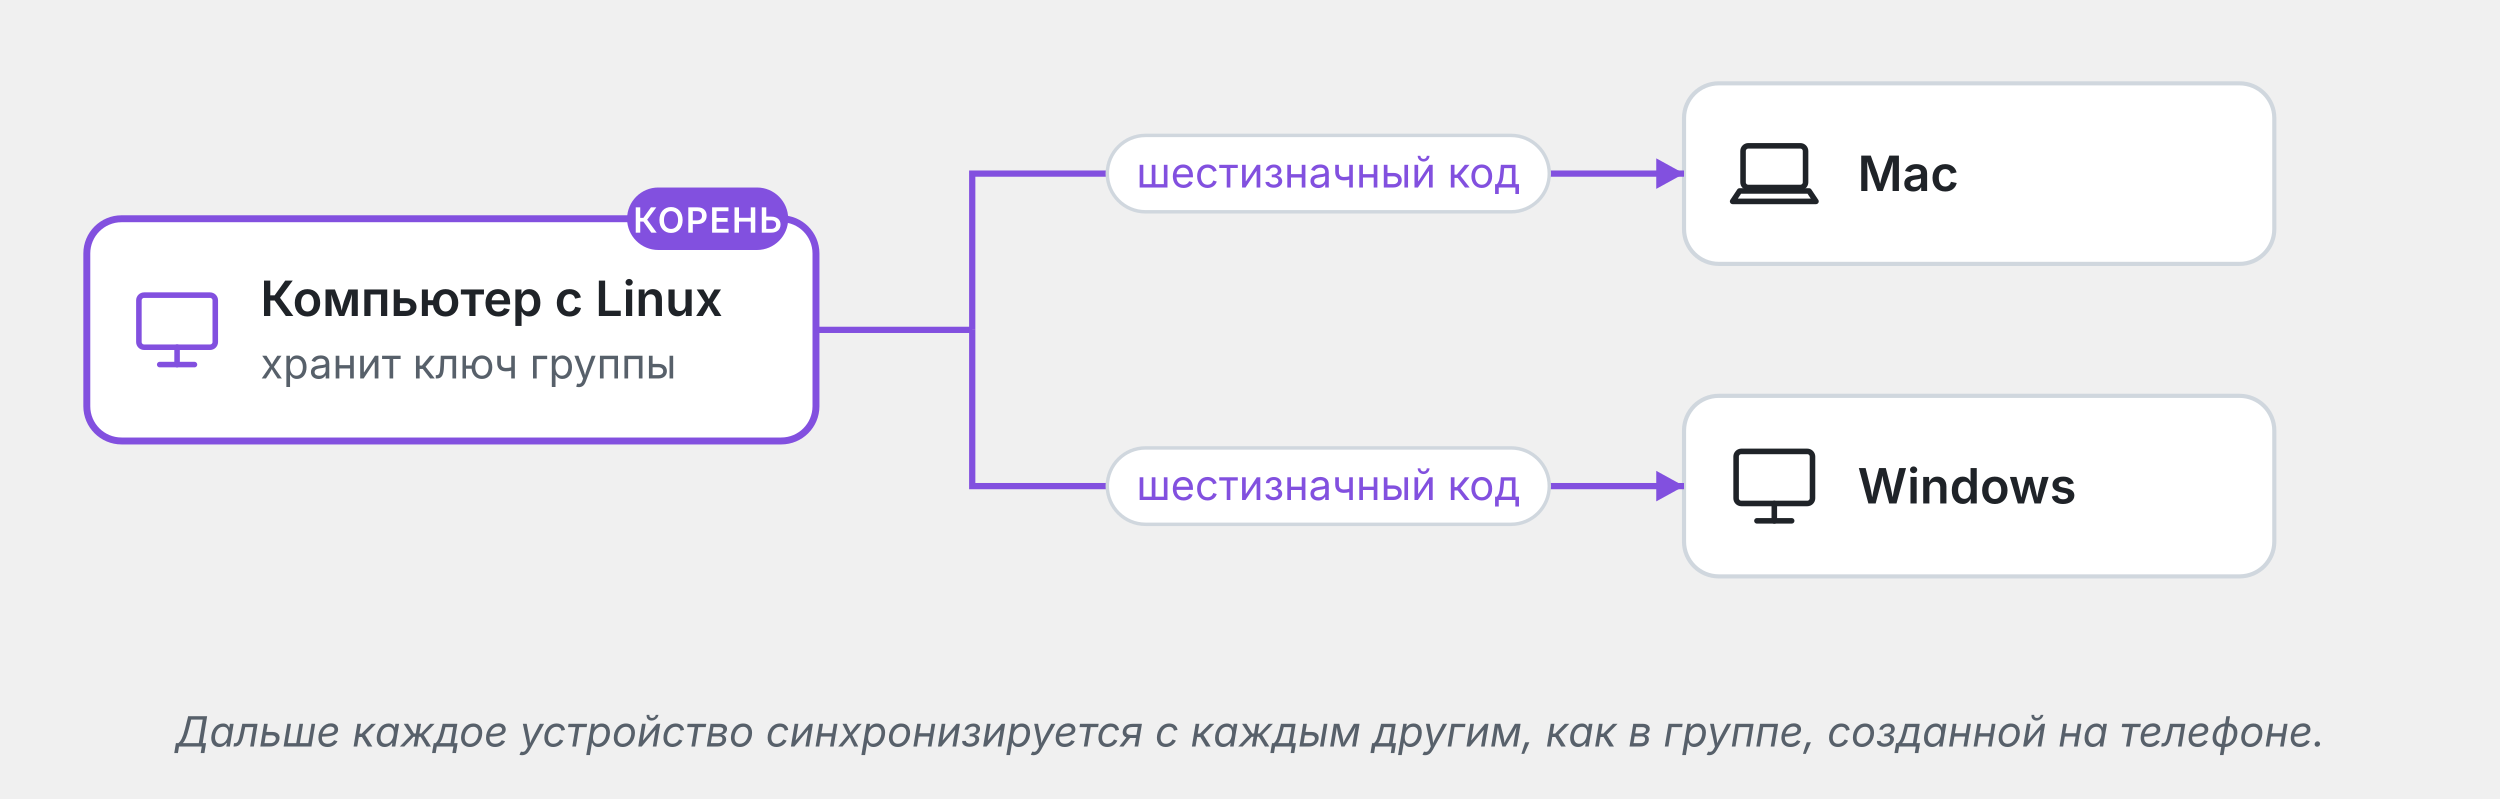
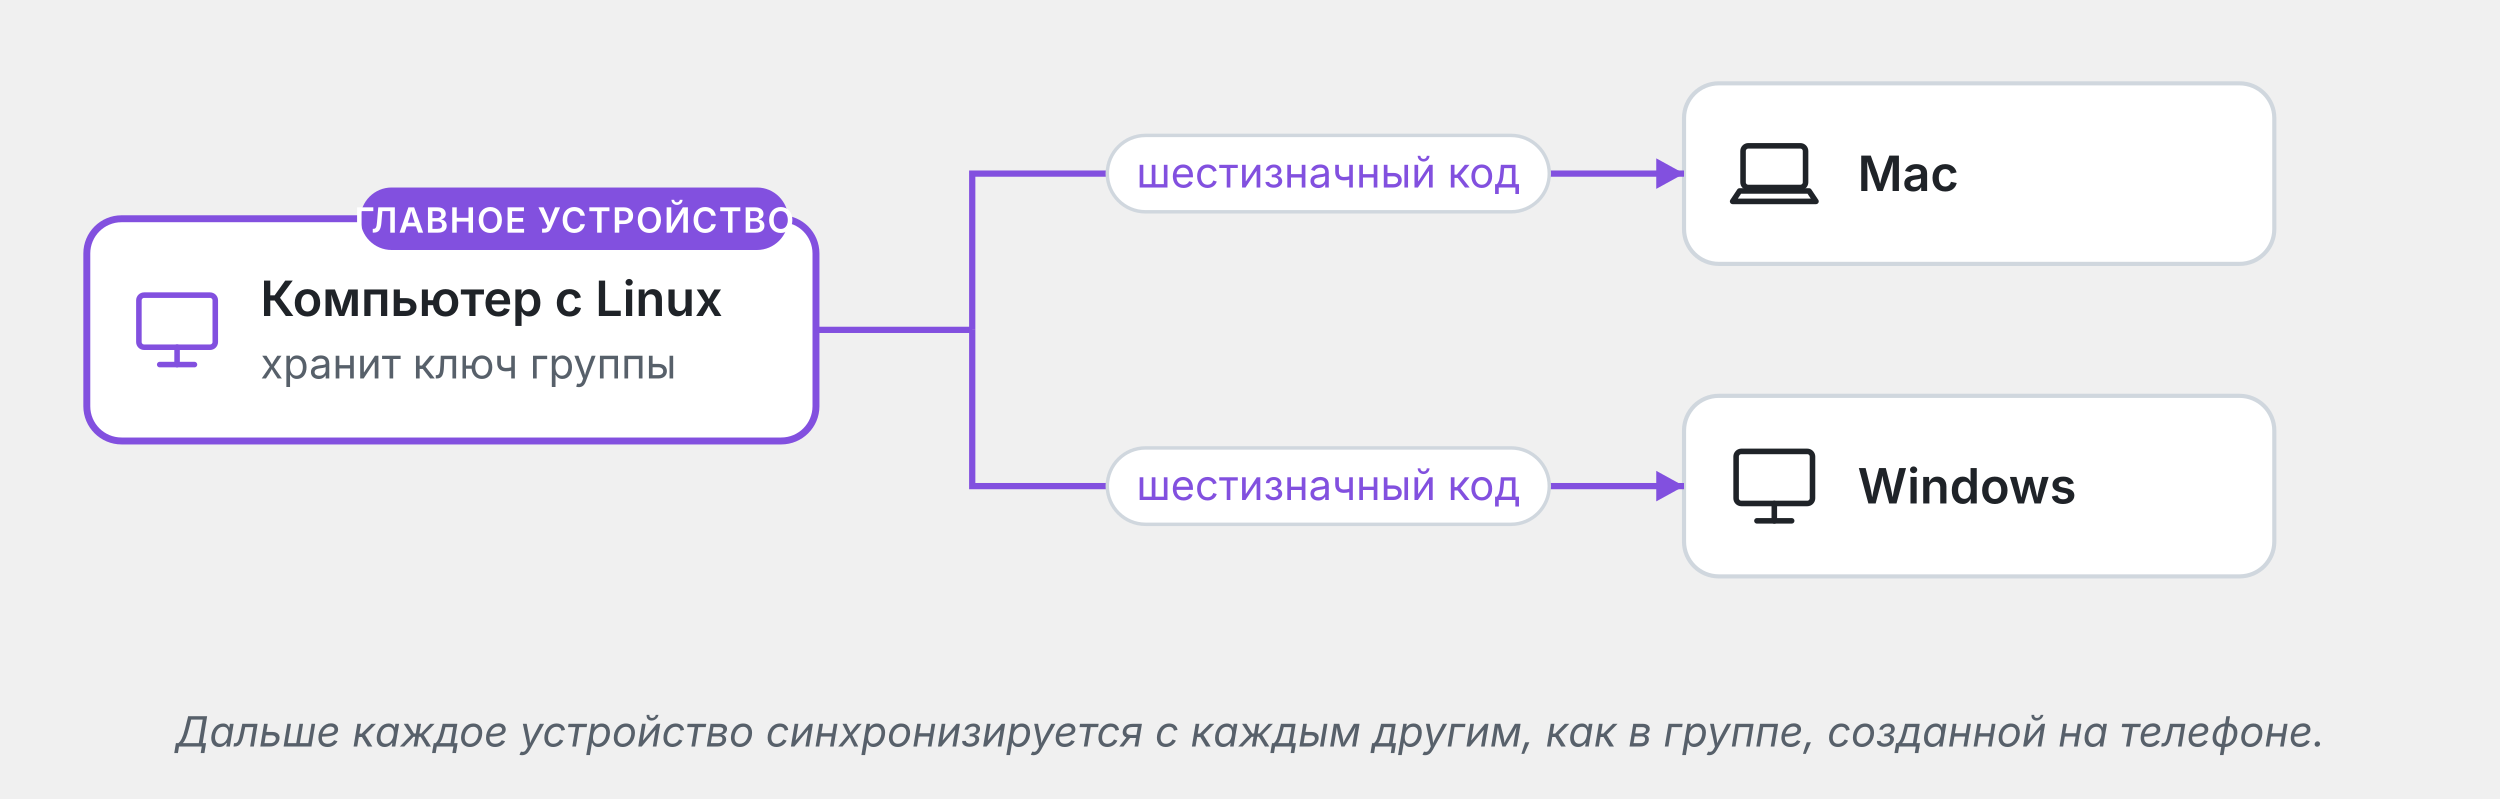
<svg xmlns="http://www.w3.org/2000/svg" lang="ru" width="720" height="230" viewBox="0 0 720 230" role="img" aria-label="Без приложения группу держит компьютер">
  <style>
  .bg { fill: none; }
  .zone { fill: #f6f8fa; stroke: #d0d7de; stroke-width: 1; }
  .zone-t { fill: #57606a; font: 600 13px system-ui, -apple-system, 'Segoe UI', sans-serif; letter-spacing: .02em; }
  .card { fill: #ffffff; stroke: #d0d7de; stroke-width: 1.2; }
  .card.key { stroke: #8250df; stroke-width: 2; }
  .card.srv { fill: #fff8c5; stroke: #d4a72c; }
  .t { fill: #1f2328; font: 600 14px system-ui, -apple-system, 'Segoe UI', sans-serif; }
  .s { fill: #57606a; font: 12px system-ui, -apple-system, 'Segoe UI', sans-serif; }
  .ic { fill: none; stroke: #1f2328; stroke-width: 1.6; stroke-linecap: round; stroke-linejoin: round; }
  .key .ic, .ic.key { stroke: #8250df; }
  .badge { fill: #8250df; }
  .badge-t { fill: #ffffff; font: 600 10px system-ui, -apple-system, 'Segoe UI', sans-serif; letter-spacing: .04em; }
  .e-tunnel { fill: none; stroke: #0969da; stroke-width: 3; }
  .e-home { fill: none; stroke: #57606a; stroke-width: 1.6; stroke-dasharray: 5 4; }
  .e-pair { fill: none; stroke: #8250df; stroke-width: 1.8; }
  .e-e2e { fill: none; stroke: #1a7f37; stroke-width: 1.8; stroke-dasharray: 2 4; stroke-linecap: round; }
  .a-tunnel { fill: #0969da; } .a-home { fill: #57606a; } .a-pair { fill: #8250df; } .a-e2e { fill: #1a7f37; }
  .lbl-bg { fill: #ffffff; stroke: #d0d7de; stroke-width: 1; }
  .lbl { fill: #1f2328; font: 12px system-ui, -apple-system, 'Segoe UI', sans-serif; }
  .lbl.tunnel { fill: #0969da; } .lbl.pair { fill: #8250df; } .lbl.e2e { fill: #1a7f37; }
  .note { fill: #57606a; font: italic 12px system-ui, -apple-system, 'Segoe UI', sans-serif; }
  @media (prefers-color-scheme: dark) {
    .zone { fill: #161b22; stroke: #30363d; }
    .zone-t, .s, .note { fill: #8b949e; }
    .card { fill: #0d1117; stroke: #3d444d; }
    .card.key { stroke: #a371f7; }
    .card.srv { fill: #272115; stroke: #9e6a03; }
    .t, .lbl { fill: #e6edf3; }
    .ic { stroke: #e6edf3; }
    .key .ic, .ic.key { stroke: #a371f7; }
    .badge { fill: #a371f7; }
    .badge-t { fill: #0d1117; }
    .e-tunnel { stroke: #4493f8; } .a-tunnel { fill: #4493f8; } .lbl.tunnel { fill: #4493f8; }
    .e-home { stroke: #8b949e; } .a-home { fill: #8b949e; }
    .e-pair { stroke: #a371f7; } .a-pair { fill: #a371f7; } .lbl.pair { fill: #a371f7; }
    .e-e2e { stroke: #3fb950; } .a-e2e { fill: #3fb950; } .lbl.e2e { fill: #3fb950; }
    .lbl-bg { fill: #0d1117; stroke: #3d444d; }
  }
</style>
  <g class="key">
    <rect class="card key" x="25.0" y="63.0" width="210" height="64" rx="10" />
    <g transform="translate(37.0,81)" class="ic">
      <rect x="3" y="4" width="22" height="15" rx="1.5" />
      <line x1="14" y1="19" x2="14" y2="24" />
      <line x1="9" y1="24" x2="19" y2="24" />
    </g>
    <text class="t" x="75.0" y="91">Компьютер с Linux</text>
    <text class="s" x="75.0" y="109">хранит ключ группы</text>
-     <rect class="badge" x="180.6" y="54.0" width="46.4" height="18" rx="9" />
-     <text class="badge-t" x="203.8" y="67.0" text-anchor="middle">КОРЕНЬ</text>
+     <rect class="badge" x="103.8" y="54.0" width="123.2" height="18" rx="9" />
+     <text class="badge-t" x="165.4" y="67.0" text-anchor="middle">ГЛАВНОЕ УСТРОЙСТВО</text>
  </g>
  <g class="">
    <rect class="card " x="485.0" y="24.0" width="170" height="52" rx="10" />
    <g transform="translate(497.0,36)" class="ic">
      <rect x="5" y="6" width="18" height="12" rx="1.5" />
      <path d="M2 22h24l-2 -3H4z" />
    </g>
    <text class="t" x="535.0" y="55">Mac</text>
  </g>
  <g class="">
    <rect class="card " x="485.0" y="114.0" width="170" height="52" rx="10" />
    <g transform="translate(497.0,126)" class="ic">
      <rect x="3" y="4" width="22" height="15" rx="1.5" />
      <line x1="14" y1="19" x2="14" y2="24" />
      <line x1="9" y1="24" x2="19" y2="24" />
    </g>
    <text class="t" x="535.0" y="145">Windows</text>
  </g>
  <path class="e-pair" d="M235.0,95.0 L280.0,95" />
  <path class="e-pair" d="M280.0,95 L280.0,50 L485.0,50.0" />
  <path class="a-pair" d="M485.0,50.0 L477.0,45.6 L477.0,54.4z" />
  <path class="e-pair" d="M280.0,95 L280.0,140 L485.0,140.0" />
  <path class="a-pair" d="M485.0,140.0 L477.0,135.6 L477.0,144.4z" />
  <text class="note" x="360" y="215" text-anchor="middle">Дальше каждое устройство синхронизируется с каждым другим, как в группе, созданной на телефоне.</text>
  <rect class="lbl-bg" x="318.9" y="39.0" width="127.3" height="22" rx="11.0" />
  <text class="lbl pair" x="382.5" y="54.0" text-anchor="middle">шестизначный код</text>
  <rect class="lbl-bg" x="318.9" y="129.0" width="127.3" height="22" rx="11.0" />
  <text class="lbl pair" x="382.5" y="144.0" text-anchor="middle">шестизначный код</text>
</svg>
